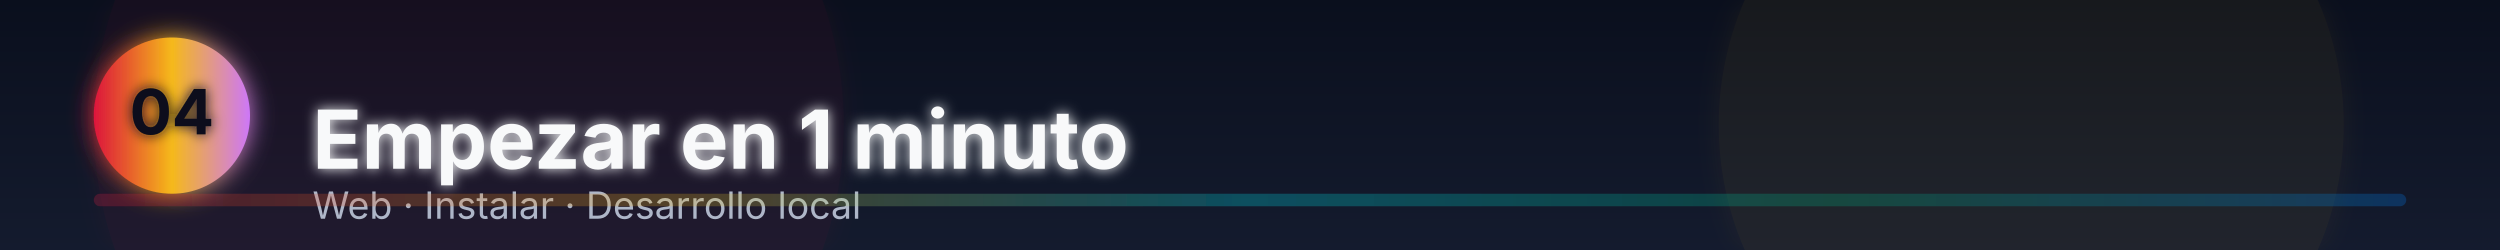
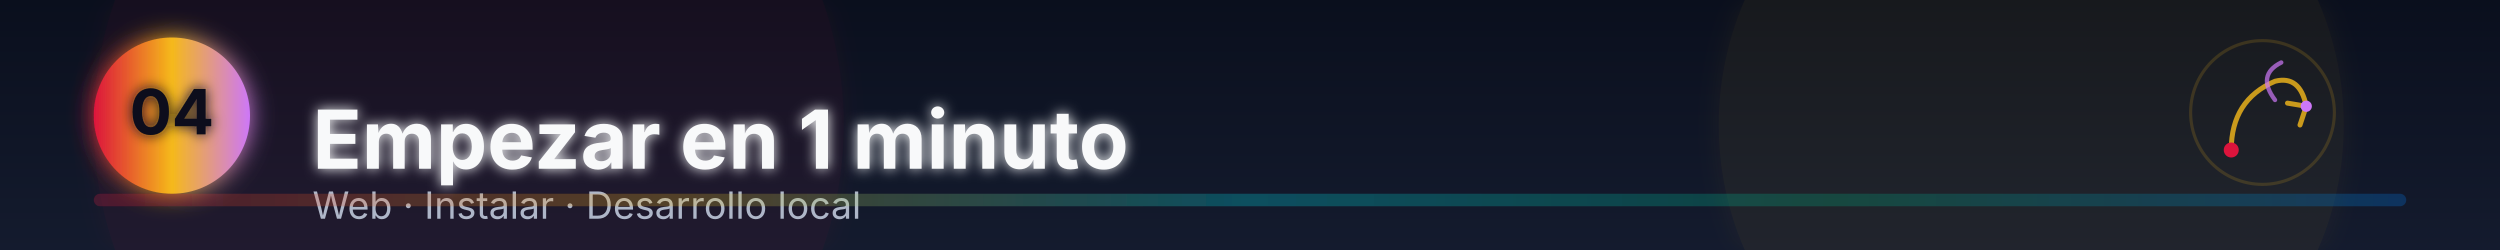
<svg xmlns="http://www.w3.org/2000/svg" width="800" height="80" viewBox="0 0 800 80" role="img" aria-labelledby="title-sec04 desc-sec04">
  <defs>
    <linearGradient id="sec-bg-04" x1="0%" y1="0%" x2="0%" y2="100%">
      <stop offset="0%" stop-color="#0A0F1D" />
      <stop offset="100%" stop-color="#141B2E" />
    </linearGradient>
    <linearGradient id="sec-gradient-04" x1="0%" y1="0%" x2="100%" y2="0%">
      <stop offset="0%" stop-color="#DC143C" />
      <stop offset="50%" stop-color="#F5B91A" />
      <stop offset="100%" stop-color="#CD77F8" />
    </linearGradient>
    <linearGradient id="crystal-band-04" x1="0%" y1="0%" x2="100%" y2="0%">
      <stop offset="0%" stop-color="#DC143C" stop-opacity="0.3" />
      <stop offset="25%" stop-color="#F5B91A" stop-opacity="0.3" />
      <stop offset="50%" stop-color="#00F0FF" stop-opacity="0.3" />
      <stop offset="75%" stop-color="#10B981" stop-opacity="0.3" />
      <stop offset="100%" stop-color="#007FFF" stop-opacity="0.3" />
    </linearGradient>
    <filter id="sec-glow-04" x="-50%" y="-50%" width="200%" height="200%">
      <feGaussianBlur stdDeviation="4" result="blur" />
      <feMerge>
        <feMergeNode in="blur" />
        <feMergeNode in="SourceGraphic" />
      </feMerge>
    </filter>
    <filter id="crystal-glow-04" x="-100%" y="-100%" width="300%" height="300%">
      <feGaussianBlur stdDeviation="8" result="blur" />
      <feComposite in="blur" in2="SourceAlpha" operator="in" result="glow" />
      <feMerge>
        <feMergeNode in="glow" />
        <feMergeNode in="SourceGraphic" />
      </feMerge>
    </filter>
    <filter id="text-glow-04" x="-100%" y="-100%" width="300%" height="300%">
      <feGaussianBlur stdDeviation="2" result="blur" />
      <feMerge>
        <feMergeNode in="blur" />
        <feMergeNode in="SourceGraphic" />
      </feMerge>
    </filter>
  </defs>
  <rect width="800" height="80" fill="url(#sec-bg-04)" />
  <g opacity="0.06" aria-hidden="true">
    <circle cx="150" cy="40" r="120" fill="#DC143C" filter="url(#sec-glow-04)" />
    <circle cx="650" cy="40" r="100" fill="#F5B91A" filter="url(#sec-glow-04)" />
  </g>
+   <g aria-hidden="true" transform="translate(724 36)" fill="none" stroke-linecap="round">
+     <circle r="23" stroke="#F5B91A" stroke-opacity="0.16" />
+     <path d="M -10 12 Q -10 -4 4 -10 Q 12 -12 14 -2" stroke="#F5B91A" stroke-width="1.6" opacity="0.8" />
+     <path d="M 14 -2 L 8 -3 M 14 -2 L 12 4" stroke="#F5B91A" stroke-width="1.6" opacity="0.8" />
+     <path d="M 4 -4 Q -2 -12 6 -16" stroke="#CD77F8" stroke-width="1.4" opacity="0.7" />
+     <circle cx="-10" cy="12" r="2.4" fill="#DC143C" stroke="none" />
+     <circle cx="14" cy="-2" r="1.8" fill="#CD77F8" stroke="none" />
+   </g>
  <g transform="translate(30, 12)">
    <circle cx="25" cy="25" r="25" fill="url(#sec-gradient-04)" filter="url(#sec-glow-04)" />
    <text x="25" y="31" font-family="'Rajdhani', 'Inter', system-ui, sans-serif" font-size="20" font-weight="700" fill="#0A0F1D" text-anchor="middle" filter="url(#text-glow-04)">04</text>
    <text x="70" y="42" font-family="'Rajdhani', 'Inter', system-ui, sans-serif" font-size="26" font-weight="700" fill="#F8F9FA" filter="url(#text-glow-04)">Empezar en 1 minuto</text>
    <text x="70" y="58" font-family="'Inter', system-ui, sans-serif" font-size="12" fill="#AEB6C8">Web · Instalar · Desarrollo local</text>
  </g>
  <rect x="30" y="62" width="740" height="4" rx="2" fill="url(#crystal-band-04)" filter="url(#crystal-glow-04)" opacity="0.8" />
</svg>
